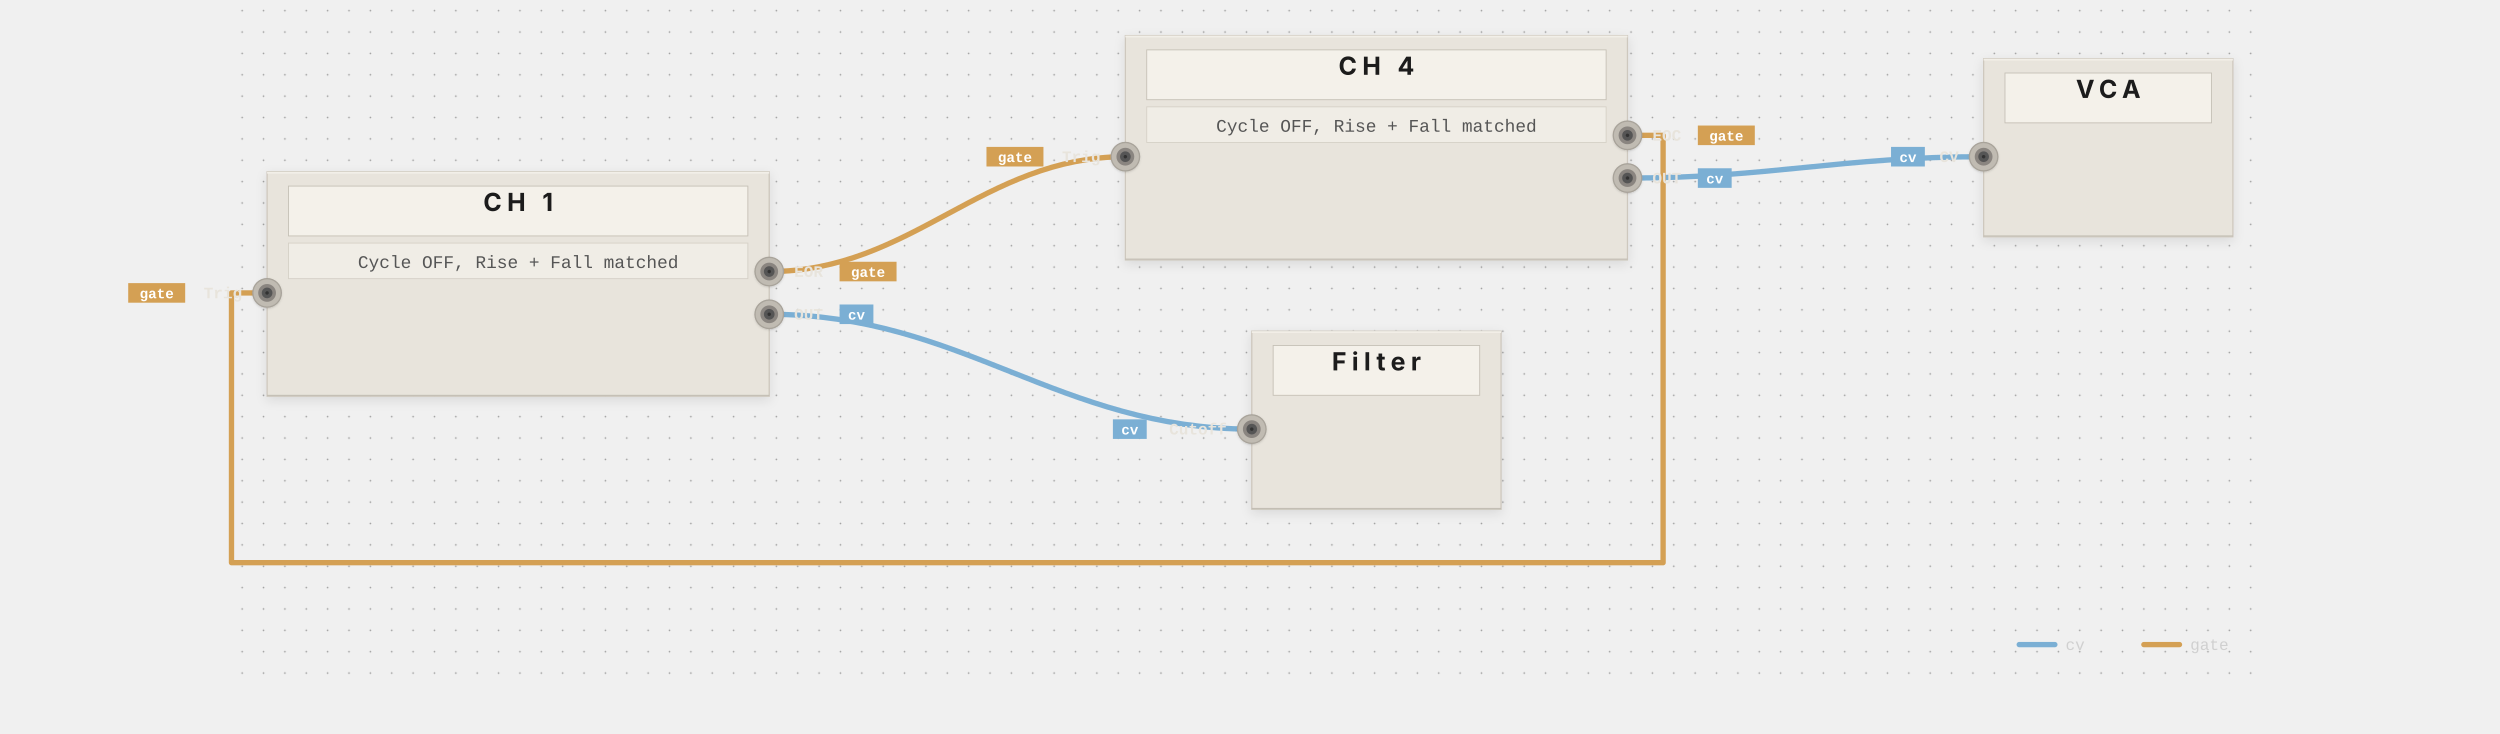
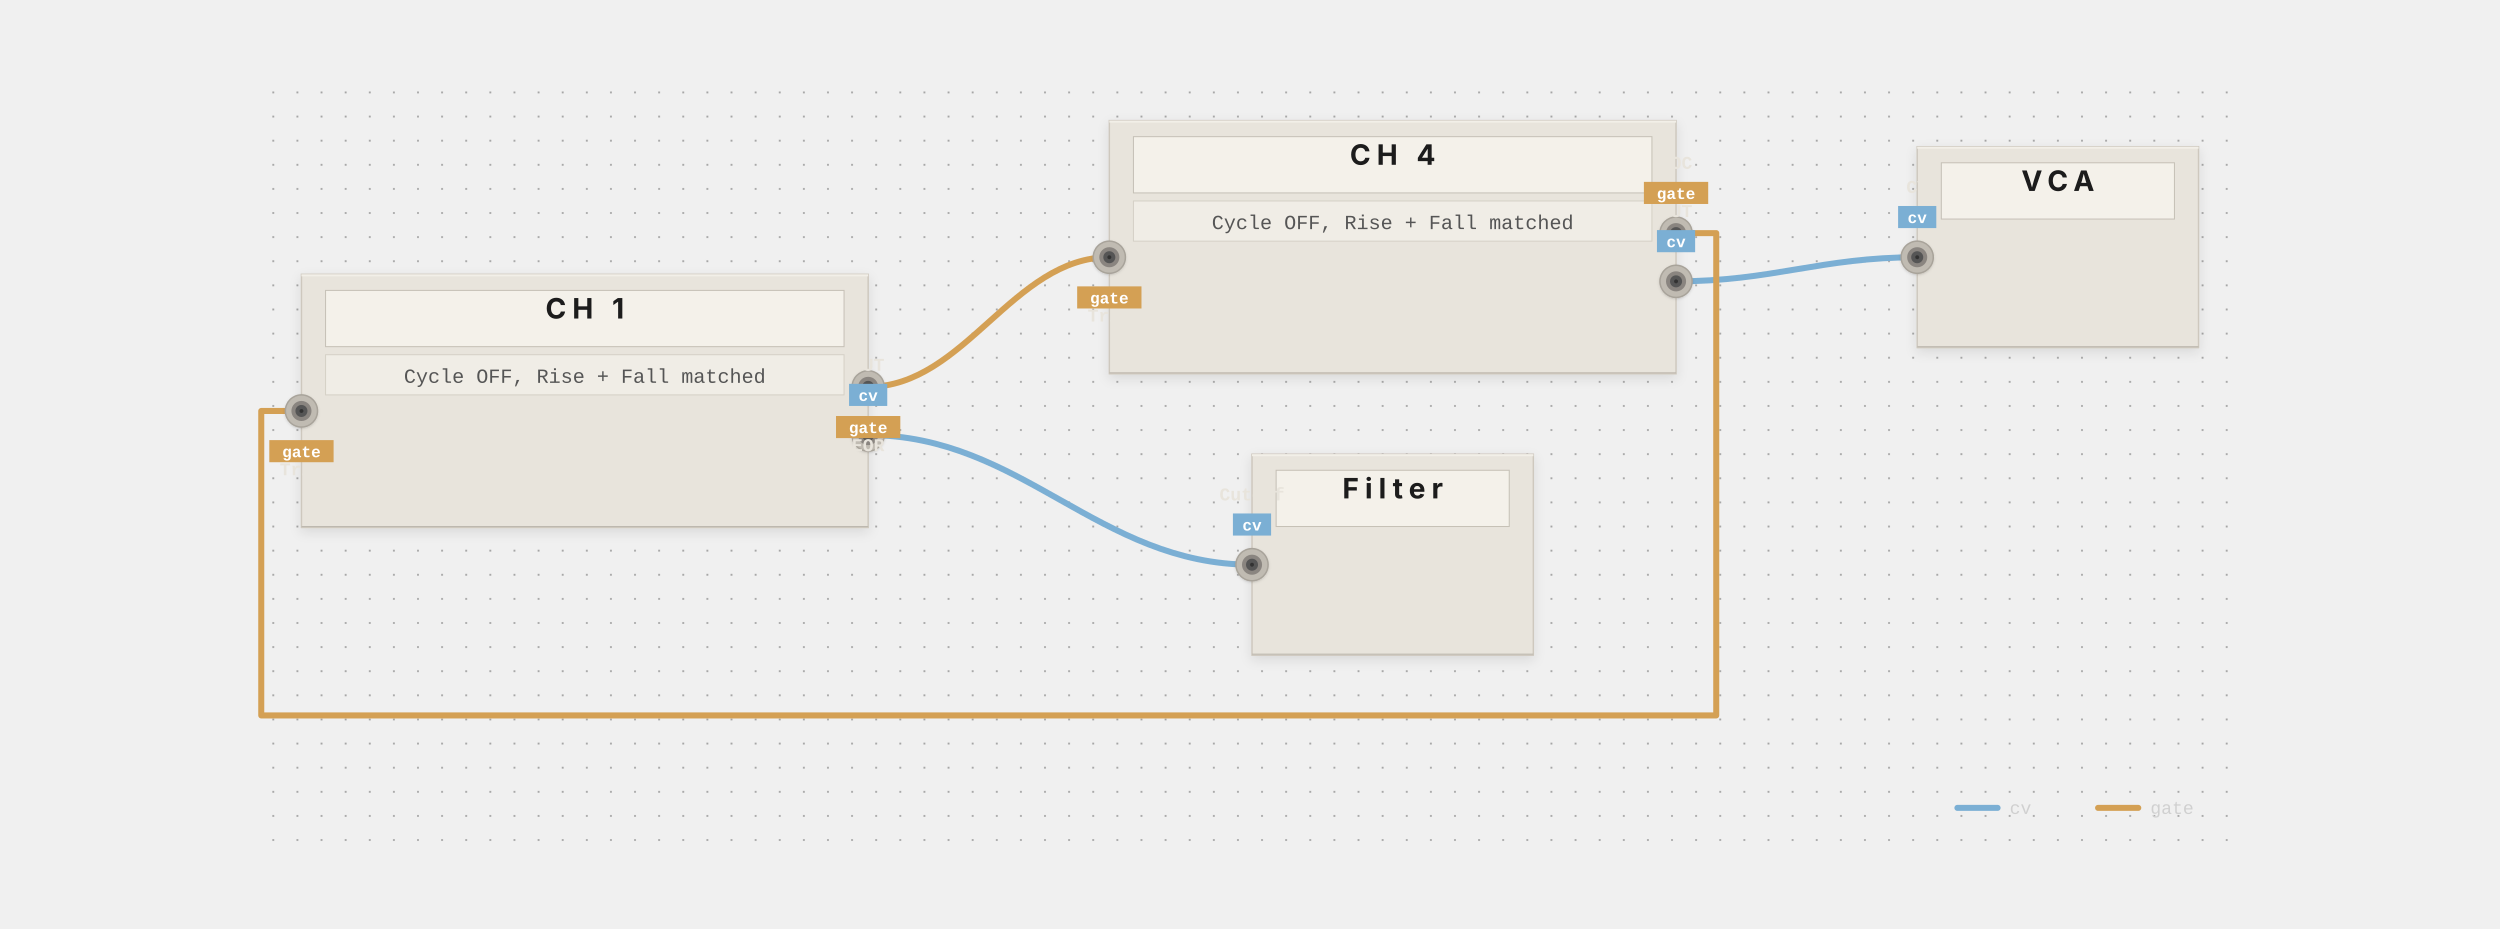
- <svg xmlns="http://www.w3.org/2000/svg" viewBox="-130 0 1404 412" width="100%" data-pf-min-width="1404" role="img" aria-labelledby="pf-aa0a4a-title pf-aa0a4a-desc">
+ <svg xmlns="http://www.w3.org/2000/svg" viewBox="-130 -40 1244 462" width="100%" data-pf-min-width="1244" role="img" aria-labelledby="pf-e690b5-title pf-e690b5-desc">
  <style>@media print { .pf-panel, .pf-jack { filter: none; } }</style>
  <defs>
-     <filter id="pf-aa0a4a-panel-shadow" x="-20%" y="-20%" width="140%" height="140%">
+     <filter id="pf-e690b5-panel-shadow" x="-20%" y="-20%" width="140%" height="140%">
      <feDropShadow dx="0" dy="2" stdDeviation="3" flood-opacity="0.1" />
    </filter>
-     <filter id="pf-aa0a4a-jack-shadow" x="-20%" y="-20%" width="140%" height="140%">
+     <filter id="pf-e690b5-jack-shadow" x="-20%" y="-20%" width="140%" height="140%">
      <feDropShadow dx="0" dy="0.5" stdDeviation="0.8" flood-opacity="0.15" />
    </filter>
-     <pattern id="pf-aa0a4a-dots" width="12" height="12" patternUnits="userSpaceOnUse">
+     <pattern id="pf-e690b5-dots" width="12" height="12" patternUnits="userSpaceOnUse">
      <circle cx="6" cy="6" r="0.5" fill="#555555" opacity="0.5" />
    </pattern>
  </defs>
  <g class="pf-layer-bg">
-     <rect width="1144" height="382" fill="url(#pf-aa0a4a-dots)" />
+     <rect width="984" height="382" fill="url(#pf-e690b5-dots)" />
  </g>
  <g class="pf-layer-cables">
-     <path d="M 302 152.5 C 382 152.5, 422 88, 502 88" stroke="#d4a054" stroke-width="3" fill="none" stroke-linecap="round" stroke-linejoin="round" data-connection="conn-0" data-signal="gate" />
-     <path d="M 302 176.5 C 410.4 176.5, 464.6 241, 573 241" stroke="#7bafd4" stroke-width="3" fill="none" stroke-linecap="round" stroke-linejoin="round" data-connection="conn-2" data-signal="cv" />
-     <path d="M 784 100 C 864 100, 904 88, 984 88" stroke="#7bafd4" stroke-width="3" fill="none" stroke-linecap="round" stroke-linejoin="round" data-connection="conn-3" data-signal="cv" />
-     <path d="M 784 76 L 804 76 L 804 316 L 0 316 L 0 164.5 L 20 164.5" stroke="#d4a054" stroke-width="3" fill="none" stroke-linecap="round" stroke-linejoin="round" data-connection="conn-1" data-signal="gate" />
+     <path d="M 302 152.5 C 350 152.5, 374 88, 422 88" stroke="#d4a054" stroke-width="3" fill="none" stroke-linecap="round" stroke-linejoin="round" data-connection="conn-0" data-signal="gate" />
+     <path d="M 302 176.5 C 378.4 176.5, 416.6 241, 493 241" stroke="#7bafd4" stroke-width="3" fill="none" stroke-linecap="round" stroke-linejoin="round" data-connection="conn-2" data-signal="cv" />
+     <path d="M 704 100 C 752 100, 776 88, 824 88" stroke="#7bafd4" stroke-width="3" fill="none" stroke-linecap="round" stroke-linejoin="round" data-connection="conn-3" data-signal="cv" />
+     <path d="M 704 76 L 724 76 L 724 316 L 0 316 L 0 164.5 L 20 164.5" stroke="#d4a054" stroke-width="3" fill="none" stroke-linecap="round" stroke-linejoin="round" data-connection="conn-1" data-signal="gate" />
    <circle cx="302" cy="152.5" r="3.5" fill="#c49244" />
-     <circle cx="502" cy="88" r="3.5" fill="#c49244" />
+     <circle cx="422" cy="88" r="3.5" fill="#c49244" />
    <circle cx="302" cy="176.5" r="3.5" fill="#6a9ec3" />
-     <circle cx="573" cy="241" r="3.5" fill="#6a9ec3" />
-     <circle cx="784" cy="100" r="3.5" fill="#6a9ec3" />
-     <circle cx="984" cy="88" r="3.5" fill="#6a9ec3" />
-     <circle cx="784" cy="76" r="3.5" fill="#c49244" />
+     <circle cx="493" cy="241" r="3.5" fill="#6a9ec3" />
+     <circle cx="704" cy="100" r="3.5" fill="#6a9ec3" />
+     <circle cx="824" cy="88" r="3.5" fill="#6a9ec3" />
+     <circle cx="704" cy="76" r="3.5" fill="#c49244" />
    <circle cx="20" cy="164.5" r="3.5" fill="#c49244" />
  </g>
  <g class="pf-layer-panels">
-     <g data-module="MATHS" filter="url(#pf-aa0a4a-panel-shadow)">
+     <g data-module="MATHS" filter="url(#pf-e690b5-panel-shadow)">
      <rect x="20" y="96.5" width="282" height="126" fill="#e8e4dc" stroke="#cec8be" stroke-width="0.75" rx="0" />
      <line x1="20" y1="97" x2="302" y2="97" stroke="#f2efe8" stroke-width="1" />
      <line x1="20" y1="222" x2="302" y2="222" stroke="#bdb8ae" stroke-width="0.5" />
      <rect x="32" y="104.5" width="258" height="28" fill="#f4f1ea" stroke="#c5c0b6" stroke-width="0.5" />
      <text x="161" y="118.5" text-anchor="middle" font-family="system-ui, -apple-system, BlinkMacSystemFont, 'Segoe UI', sans-serif" font-size="14" font-weight="700" fill="#1a1a1a" letter-spacing="3">CH 1</text>
    </g>
-     <g data-module="MATHS" filter="url(#pf-aa0a4a-panel-shadow)">
-       <rect x="502" y="20" width="282" height="126" fill="#e8e4dc" stroke="#cec8be" stroke-width="0.75" rx="0" />
-       <line x1="502" y1="20.5" x2="784" y2="20.5" stroke="#f2efe8" stroke-width="1" />
-       <line x1="502" y1="145.5" x2="784" y2="145.5" stroke="#bdb8ae" stroke-width="0.5" />
-       <rect x="514" y="28" width="258" height="28" fill="#f4f1ea" stroke="#c5c0b6" stroke-width="0.5" />
-       <text x="643" y="42" text-anchor="middle" font-family="system-ui, -apple-system, BlinkMacSystemFont, 'Segoe UI', sans-serif" font-size="14" font-weight="700" fill="#1a1a1a" letter-spacing="3">CH 4</text>
+     <g data-module="MATHS" filter="url(#pf-e690b5-panel-shadow)">
+       <rect x="422" y="20" width="282" height="126" fill="#e8e4dc" stroke="#cec8be" stroke-width="0.75" rx="0" />
+       <line x1="422" y1="20.5" x2="704" y2="20.5" stroke="#f2efe8" stroke-width="1" />
+       <line x1="422" y1="145.5" x2="704" y2="145.5" stroke="#bdb8ae" stroke-width="0.5" />
+       <rect x="434" y="28" width="258" height="28" fill="#f4f1ea" stroke="#c5c0b6" stroke-width="0.5" />
+       <text x="563" y="42" text-anchor="middle" font-family="system-ui, -apple-system, BlinkMacSystemFont, 'Segoe UI', sans-serif" font-size="14" font-weight="700" fill="#1a1a1a" letter-spacing="3">CH 4</text>
    </g>
-     <g data-module="Filter" filter="url(#pf-aa0a4a-panel-shadow)">
-       <rect x="573" y="186" width="140" height="100" fill="#e8e4dc" stroke="#cec8be" stroke-width="0.75" rx="0" />
-       <line x1="573" y1="186.5" x2="713" y2="186.5" stroke="#f2efe8" stroke-width="1" />
-       <line x1="573" y1="285.5" x2="713" y2="285.5" stroke="#bdb8ae" stroke-width="0.5" />
-       <rect x="585" y="194" width="116" height="28" fill="#f4f1ea" stroke="#c5c0b6" stroke-width="0.5" />
-       <text x="643" y="208" text-anchor="middle" font-family="system-ui, -apple-system, BlinkMacSystemFont, 'Segoe UI', sans-serif" font-size="14" font-weight="700" fill="#1a1a1a" letter-spacing="3">Filter</text>
+     <g data-module="Filter" filter="url(#pf-e690b5-panel-shadow)">
+       <rect x="493" y="186" width="140" height="100" fill="#e8e4dc" stroke="#cec8be" stroke-width="0.75" rx="0" />
+       <line x1="493" y1="186.5" x2="633" y2="186.5" stroke="#f2efe8" stroke-width="1" />
+       <line x1="493" y1="285.5" x2="633" y2="285.5" stroke="#bdb8ae" stroke-width="0.5" />
+       <rect x="505" y="194" width="116" height="28" fill="#f4f1ea" stroke="#c5c0b6" stroke-width="0.5" />
+       <text x="563" y="208" text-anchor="middle" font-family="system-ui, -apple-system, BlinkMacSystemFont, 'Segoe UI', sans-serif" font-size="14" font-weight="700" fill="#1a1a1a" letter-spacing="3">Filter</text>
    </g>
-     <g data-module="VCA" filter="url(#pf-aa0a4a-panel-shadow)">
-       <rect x="984" y="33" width="140" height="100" fill="#e8e4dc" stroke="#cec8be" stroke-width="0.75" rx="0" />
-       <line x1="984" y1="33.5" x2="1124" y2="33.5" stroke="#f2efe8" stroke-width="1" />
-       <line x1="984" y1="132.5" x2="1124" y2="132.5" stroke="#bdb8ae" stroke-width="0.5" />
-       <rect x="996" y="41" width="116" height="28" fill="#f4f1ea" stroke="#c5c0b6" stroke-width="0.5" />
-       <text x="1054" y="55" text-anchor="middle" font-family="system-ui, -apple-system, BlinkMacSystemFont, 'Segoe UI', sans-serif" font-size="14" font-weight="700" fill="#1a1a1a" letter-spacing="3">VCA</text>
+     <g data-module="VCA" filter="url(#pf-e690b5-panel-shadow)">
+       <rect x="824" y="33" width="140" height="100" fill="#e8e4dc" stroke="#cec8be" stroke-width="0.75" rx="0" />
+       <line x1="824" y1="33.5" x2="964" y2="33.5" stroke="#f2efe8" stroke-width="1" />
+       <line x1="824" y1="132.5" x2="964" y2="132.5" stroke="#bdb8ae" stroke-width="0.5" />
+       <rect x="836" y="41" width="116" height="28" fill="#f4f1ea" stroke="#c5c0b6" stroke-width="0.5" />
+       <text x="894" y="55" text-anchor="middle" font-family="system-ui, -apple-system, BlinkMacSystemFont, 'Segoe UI', sans-serif" font-size="14" font-weight="700" fill="#1a1a1a" letter-spacing="3">VCA</text>
    </g>
  </g>
  <g class="pf-layer-params">
    <rect x="32" y="136.5" width="258" height="20" fill="#f0ede6" stroke="#d5d0c6" stroke-width="0.5" />
    <text x="161" y="150.5" text-anchor="middle" font-family="'SF Mono', 'Fira Code', Consolas, 'Courier New', monospace" font-size="10" fill="#555555">Cycle OFF, Rise + Fall matched</text>
-     <rect x="514" y="60" width="258" height="20" fill="#f0ede6" stroke="#d5d0c6" stroke-width="0.5" />
-     <text x="643" y="74" text-anchor="middle" font-family="'SF Mono', 'Fira Code', Consolas, 'Courier New', monospace" font-size="10" fill="#555555">Cycle OFF, Rise + Fall matched</text>
+     <rect x="434" y="60" width="258" height="20" fill="#f0ede6" stroke="#d5d0c6" stroke-width="0.5" />
+     <text x="563" y="74" text-anchor="middle" font-family="'SF Mono', 'Fira Code', Consolas, 'Courier New', monospace" font-size="10" fill="#555555">Cycle OFF, Rise + Fall matched</text>
  </g>
  <g class="pf-layer-jacks">
-     <g data-port="maths--ch-1.trig" filter="url(#pf-aa0a4a-jack-shadow)">
+     <g data-port="maths--ch-1.trig" filter="url(#pf-e690b5-jack-shadow)">
      <circle cx="20" cy="164.5" r="8" fill="#c0bbb2" stroke="#a8a39a" stroke-width="0.75" />
      <circle cx="20" cy="164.5" r="5" fill="#8a8580" />
      <circle cx="20" cy="164.5" r="3" fill="#555555" />
      <circle cx="20" cy="164.5" r="1" fill="#333333" />
    </g>
-     <g data-port="maths--ch-1.eor" filter="url(#pf-aa0a4a-jack-shadow)">
+     <g data-port="maths--ch-1.eor" filter="url(#pf-e690b5-jack-shadow)">
      <circle cx="302" cy="152.5" r="8" fill="#c0bbb2" stroke="#a8a39a" stroke-width="0.75" />
      <circle cx="302" cy="152.5" r="5" fill="#8a8580" />
      <circle cx="302" cy="152.5" r="3" fill="#555555" />
      <circle cx="302" cy="152.5" r="1" fill="#333333" />
    </g>
-     <g data-port="maths--ch-1.out" filter="url(#pf-aa0a4a-jack-shadow)">
+     <g data-port="maths--ch-1.out" filter="url(#pf-e690b5-jack-shadow)">
      <circle cx="302" cy="176.5" r="8" fill="#c0bbb2" stroke="#a8a39a" stroke-width="0.75" />
      <circle cx="302" cy="176.5" r="5" fill="#8a8580" />
      <circle cx="302" cy="176.5" r="3" fill="#555555" />
      <circle cx="302" cy="176.5" r="1" fill="#333333" />
    </g>
-     <g data-port="maths--ch-4.trig" filter="url(#pf-aa0a4a-jack-shadow)">
-       <circle cx="502" cy="88" r="8" fill="#c0bbb2" stroke="#a8a39a" stroke-width="0.75" />
-       <circle cx="502" cy="88" r="5" fill="#8a8580" />
-       <circle cx="502" cy="88" r="3" fill="#555555" />
-       <circle cx="502" cy="88" r="1" fill="#333333" />
+     <g data-port="maths--ch-4.trig" filter="url(#pf-e690b5-jack-shadow)">
+       <circle cx="422" cy="88" r="8" fill="#c0bbb2" stroke="#a8a39a" stroke-width="0.75" />
+       <circle cx="422" cy="88" r="5" fill="#8a8580" />
+       <circle cx="422" cy="88" r="3" fill="#555555" />
+       <circle cx="422" cy="88" r="1" fill="#333333" />
    </g>
-     <g data-port="maths--ch-4.eoc" filter="url(#pf-aa0a4a-jack-shadow)">
-       <circle cx="784" cy="76" r="8" fill="#c0bbb2" stroke="#a8a39a" stroke-width="0.75" />
-       <circle cx="784" cy="76" r="5" fill="#8a8580" />
-       <circle cx="784" cy="76" r="3" fill="#555555" />
-       <circle cx="784" cy="76" r="1" fill="#333333" />
+     <g data-port="maths--ch-4.eoc" filter="url(#pf-e690b5-jack-shadow)">
+       <circle cx="704" cy="76" r="8" fill="#c0bbb2" stroke="#a8a39a" stroke-width="0.75" />
+       <circle cx="704" cy="76" r="5" fill="#8a8580" />
+       <circle cx="704" cy="76" r="3" fill="#555555" />
+       <circle cx="704" cy="76" r="1" fill="#333333" />
    </g>
-     <g data-port="maths--ch-4.out" filter="url(#pf-aa0a4a-jack-shadow)">
-       <circle cx="784" cy="100" r="8" fill="#c0bbb2" stroke="#a8a39a" stroke-width="0.75" />
-       <circle cx="784" cy="100" r="5" fill="#8a8580" />
-       <circle cx="784" cy="100" r="3" fill="#555555" />
-       <circle cx="784" cy="100" r="1" fill="#333333" />
+     <g data-port="maths--ch-4.out" filter="url(#pf-e690b5-jack-shadow)">
+       <circle cx="704" cy="100" r="8" fill="#c0bbb2" stroke="#a8a39a" stroke-width="0.75" />
+       <circle cx="704" cy="100" r="5" fill="#8a8580" />
+       <circle cx="704" cy="100" r="3" fill="#555555" />
+       <circle cx="704" cy="100" r="1" fill="#333333" />
    </g>
-     <g data-port="filter.cutoff" filter="url(#pf-aa0a4a-jack-shadow)">
-       <circle cx="573" cy="241" r="8" fill="#c0bbb2" stroke="#a8a39a" stroke-width="0.75" />
-       <circle cx="573" cy="241" r="5" fill="#8a8580" />
-       <circle cx="573" cy="241" r="3" fill="#555555" />
-       <circle cx="573" cy="241" r="1" fill="#333333" />
+     <g data-port="filter.cutoff" filter="url(#pf-e690b5-jack-shadow)">
+       <circle cx="493" cy="241" r="8" fill="#c0bbb2" stroke="#a8a39a" stroke-width="0.75" />
+       <circle cx="493" cy="241" r="5" fill="#8a8580" />
+       <circle cx="493" cy="241" r="3" fill="#555555" />
+       <circle cx="493" cy="241" r="1" fill="#333333" />
    </g>
-     <g data-port="vca.cv" filter="url(#pf-aa0a4a-jack-shadow)">
-       <circle cx="984" cy="88" r="8" fill="#c0bbb2" stroke="#a8a39a" stroke-width="0.75" />
-       <circle cx="984" cy="88" r="5" fill="#8a8580" />
-       <circle cx="984" cy="88" r="3" fill="#555555" />
-       <circle cx="984" cy="88" r="1" fill="#333333" />
+     <g data-port="vca.cv" filter="url(#pf-e690b5-jack-shadow)">
+       <circle cx="824" cy="88" r="8" fill="#c0bbb2" stroke="#a8a39a" stroke-width="0.75" />
+       <circle cx="824" cy="88" r="5" fill="#8a8580" />
+       <circle cx="824" cy="88" r="3" fill="#555555" />
+       <circle cx="824" cy="88" r="1" fill="#333333" />
    </g>
  </g>
  <g class="pf-layer-labels">
-     <text x="6" y="167.5" font-family="'SF Mono', 'Fira Code', Consolas, 'Courier New', monospace" font-size="9" fill="#e8e4dc" font-weight="600" text-anchor="end">Trig</text>
-     <rect class="pf-port-pill" x="-58" y="159" width="32" height="11" rx="0" fill="#d4a054" data-signal="gate" />
-     <text class="pf-port-pill-text" x="-42" y="167.5" text-anchor="middle" font-family="'SF Mono', 'Fira Code', Consolas, 'Courier New', monospace" font-size="8" fill="#ffffff" font-weight="600">gate</text>
-     <text x="316" y="155.5" font-family="'SF Mono', 'Fira Code', Consolas, 'Courier New', monospace" font-size="9" fill="#e8e4dc" font-weight="600" text-anchor="start">EOR</text>
-     <rect class="pf-port-pill" x="341.5" y="147" width="32" height="11" rx="0" fill="#d4a054" data-signal="gate" />
-     <text class="pf-port-pill-text" x="357.5" y="155.5" text-anchor="middle" font-family="'SF Mono', 'Fira Code', Consolas, 'Courier New', monospace" font-size="8" fill="#ffffff" font-weight="600">gate</text>
-     <text x="316" y="179.5" font-family="'SF Mono', 'Fira Code', Consolas, 'Courier New', monospace" font-size="9" fill="#e8e4dc" font-weight="600" text-anchor="start">OUT</text>
-     <rect class="pf-port-pill" x="341.5" y="171" width="19" height="11" rx="0" fill="#7bafd4" data-signal="cv" />
-     <text class="pf-port-pill-text" x="351" y="179.5" text-anchor="middle" font-family="'SF Mono', 'Fira Code', Consolas, 'Courier New', monospace" font-size="8" fill="#ffffff" font-weight="600">cv</text>
-     <text x="488" y="91" font-family="'SF Mono', 'Fira Code', Consolas, 'Courier New', monospace" font-size="9" fill="#e8e4dc" font-weight="600" text-anchor="end">Trig</text>
-     <rect class="pf-port-pill" x="424" y="82.5" width="32" height="11" rx="0" fill="#d4a054" data-signal="gate" />
-     <text class="pf-port-pill-text" x="440" y="91" text-anchor="middle" font-family="'SF Mono', 'Fira Code', Consolas, 'Courier New', monospace" font-size="8" fill="#ffffff" font-weight="600">gate</text>
-     <text x="798" y="79" font-family="'SF Mono', 'Fira Code', Consolas, 'Courier New', monospace" font-size="9" fill="#e8e4dc" font-weight="600" text-anchor="start">EOC</text>
-     <rect class="pf-port-pill" x="823.5" y="70.5" width="32" height="11" rx="0" fill="#d4a054" data-signal="gate" />
-     <text class="pf-port-pill-text" x="839.5" y="79" text-anchor="middle" font-family="'SF Mono', 'Fira Code', Consolas, 'Courier New', monospace" font-size="8" fill="#ffffff" font-weight="600">gate</text>
-     <text x="798" y="103" font-family="'SF Mono', 'Fira Code', Consolas, 'Courier New', monospace" font-size="9" fill="#e8e4dc" font-weight="600" text-anchor="start">OUT</text>
-     <rect class="pf-port-pill" x="823.5" y="94.5" width="19" height="11" rx="0" fill="#7bafd4" data-signal="cv" />
-     <text class="pf-port-pill-text" x="833" y="103" text-anchor="middle" font-family="'SF Mono', 'Fira Code', Consolas, 'Courier New', monospace" font-size="8" fill="#ffffff" font-weight="600">cv</text>
-     <text x="559" y="244" font-family="'SF Mono', 'Fira Code', Consolas, 'Courier New', monospace" font-size="9" fill="#e8e4dc" font-weight="600" text-anchor="end">Cutoff</text>
-     <rect class="pf-port-pill" x="495" y="235.5" width="19" height="11" rx="0" fill="#7bafd4" data-signal="cv" />
-     <text class="pf-port-pill-text" x="504.5" y="244" text-anchor="middle" font-family="'SF Mono', 'Fira Code', Consolas, 'Courier New', monospace" font-size="8" fill="#ffffff" font-weight="600">cv</text>
-     <text x="970" y="91" font-family="'SF Mono', 'Fira Code', Consolas, 'Courier New', monospace" font-size="9" fill="#e8e4dc" font-weight="600" text-anchor="end">CV</text>
-     <rect class="pf-port-pill" x="932" y="82.5" width="19" height="11" rx="0" fill="#7bafd4" data-signal="cv" />
-     <text class="pf-port-pill-text" x="941.5" y="91" text-anchor="middle" font-family="'SF Mono', 'Fira Code', Consolas, 'Courier New', monospace" font-size="8" fill="#ffffff" font-weight="600">cv</text>
+     <text x="20" y="196.5" font-family="'SF Mono', 'Fira Code', Consolas, 'Courier New', monospace" font-size="9" fill="#e8e4dc" font-weight="600" text-anchor="middle">Trig</text>
+     <rect class="pf-port-pill" x="4" y="179" width="32" height="11" rx="0" fill="#d4a054" data-signal="gate" />
+     <text class="pf-port-pill-text" x="20" y="187.5" text-anchor="middle" font-family="'SF Mono', 'Fira Code', Consolas, 'Courier New', monospace" font-size="8" fill="#ffffff" font-weight="600">gate</text>
+     <text x="302" y="184.5" font-family="'SF Mono', 'Fira Code', Consolas, 'Courier New', monospace" font-size="9" fill="#e8e4dc" font-weight="600" text-anchor="middle">EOR</text>
+     <rect class="pf-port-pill" x="286" y="167" width="32" height="11" rx="0" fill="#d4a054" data-signal="gate" />
+     <text class="pf-port-pill-text" x="302" y="175.5" text-anchor="middle" font-family="'SF Mono', 'Fira Code', Consolas, 'Courier New', monospace" font-size="8" fill="#ffffff" font-weight="600">gate</text>
+     <text x="302" y="144.5" font-family="'SF Mono', 'Fira Code', Consolas, 'Courier New', monospace" font-size="9" fill="#e8e4dc" font-weight="600" text-anchor="middle">OUT</text>
+     <rect class="pf-port-pill" x="292.5" y="151" width="19" height="11" rx="0" fill="#7bafd4" data-signal="cv" />
+     <text class="pf-port-pill-text" x="302" y="159.5" text-anchor="middle" font-family="'SF Mono', 'Fira Code', Consolas, 'Courier New', monospace" font-size="8" fill="#ffffff" font-weight="600">cv</text>
+     <text x="422" y="120" font-family="'SF Mono', 'Fira Code', Consolas, 'Courier New', monospace" font-size="9" fill="#e8e4dc" font-weight="600" text-anchor="middle">Trig</text>
+     <rect class="pf-port-pill" x="406" y="102.5" width="32" height="11" rx="0" fill="#d4a054" data-signal="gate" />
+     <text class="pf-port-pill-text" x="422" y="111" text-anchor="middle" font-family="'SF Mono', 'Fira Code', Consolas, 'Courier New', monospace" font-size="8" fill="#ffffff" font-weight="600">gate</text>
+     <text x="704" y="44" font-family="'SF Mono', 'Fira Code', Consolas, 'Courier New', monospace" font-size="9" fill="#e8e4dc" font-weight="600" text-anchor="middle">EOC</text>
+     <rect class="pf-port-pill" x="688" y="50.5" width="32" height="11" rx="0" fill="#d4a054" data-signal="gate" />
+     <text class="pf-port-pill-text" x="704" y="59" text-anchor="middle" font-family="'SF Mono', 'Fira Code', Consolas, 'Courier New', monospace" font-size="8" fill="#ffffff" font-weight="600">gate</text>
+     <text x="704" y="68" font-family="'SF Mono', 'Fira Code', Consolas, 'Courier New', monospace" font-size="9" fill="#e8e4dc" font-weight="600" text-anchor="middle">OUT</text>
+     <rect class="pf-port-pill" x="694.5" y="74.5" width="19" height="11" rx="0" fill="#7bafd4" data-signal="cv" />
+     <text class="pf-port-pill-text" x="704" y="83" text-anchor="middle" font-family="'SF Mono', 'Fira Code', Consolas, 'Courier New', monospace" font-size="8" fill="#ffffff" font-weight="600">cv</text>
+     <text x="493" y="209" font-family="'SF Mono', 'Fira Code', Consolas, 'Courier New', monospace" font-size="9" fill="#e8e4dc" font-weight="600" text-anchor="middle">Cutoff</text>
+     <rect class="pf-port-pill" x="483.5" y="215.5" width="19" height="11" rx="0" fill="#7bafd4" data-signal="cv" />
+     <text class="pf-port-pill-text" x="493" y="224" text-anchor="middle" font-family="'SF Mono', 'Fira Code', Consolas, 'Courier New', monospace" font-size="8" fill="#ffffff" font-weight="600">cv</text>
+     <text x="824" y="56" font-family="'SF Mono', 'Fira Code', Consolas, 'Courier New', monospace" font-size="9" fill="#e8e4dc" font-weight="600" text-anchor="middle">CV</text>
+     <rect class="pf-port-pill" x="814.5" y="62.5" width="19" height="11" rx="0" fill="#7bafd4" data-signal="cv" />
+     <text class="pf-port-pill-text" x="824" y="71" text-anchor="middle" font-family="'SF Mono', 'Fira Code', Consolas, 'Courier New', monospace" font-size="8" fill="#ffffff" font-weight="600">cv</text>
  </g>
  <g class="pf-layer-annotations" />
  <g class="pf-layer-legend">
-     <g transform="translate(1004, 362)">
+     <g transform="translate(844, 362)">
      <line x1="0" y1="0" x2="20" y2="0" stroke="#7bafd4" stroke-width="3" stroke-linecap="round" />
      <text x="26" y="3" font-family="'SF Mono', 'Fira Code', Consolas, 'Courier New', monospace" font-size="9" fill="#d0d0d0">cv</text>
    </g>
-     <g transform="translate(1074, 362)">
+     <g transform="translate(914, 362)">
      <line x1="0" y1="0" x2="20" y2="0" stroke="#d4a054" stroke-width="3" stroke-linecap="round" />
      <text x="26" y="3" font-family="'SF Mono', 'Fira Code', Consolas, 'Courier New', monospace" font-size="9" fill="#d0d0d0">gate</text>
    </g>
  </g>
</svg>
